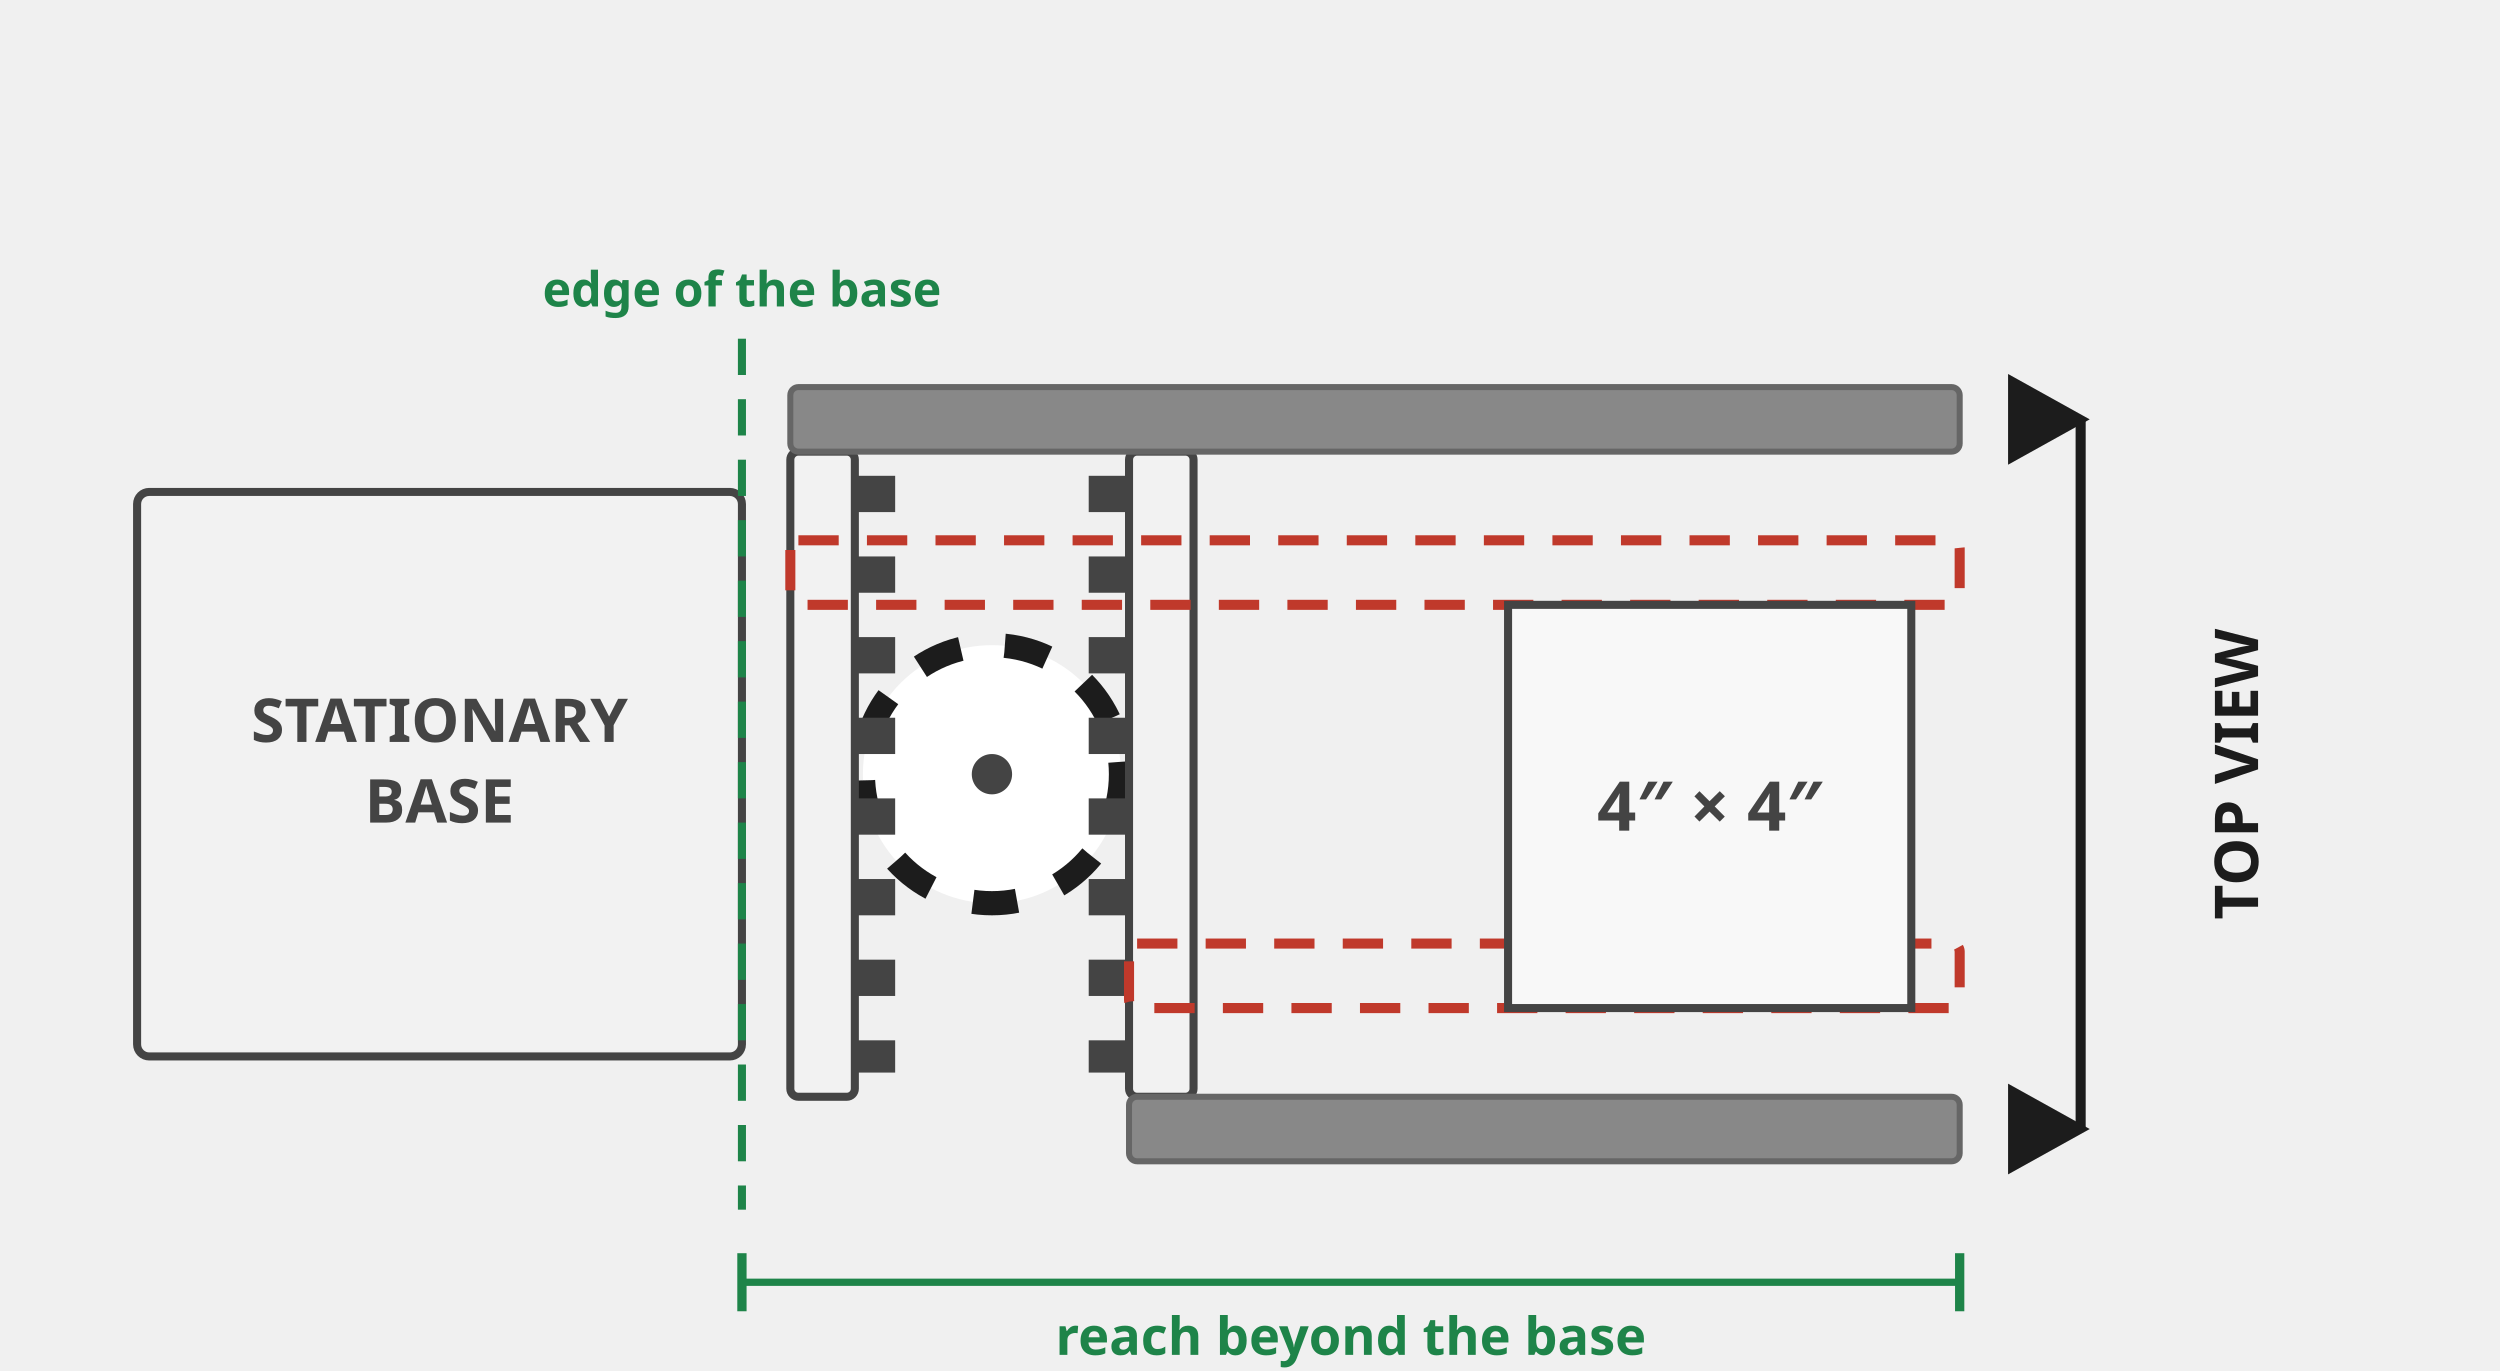
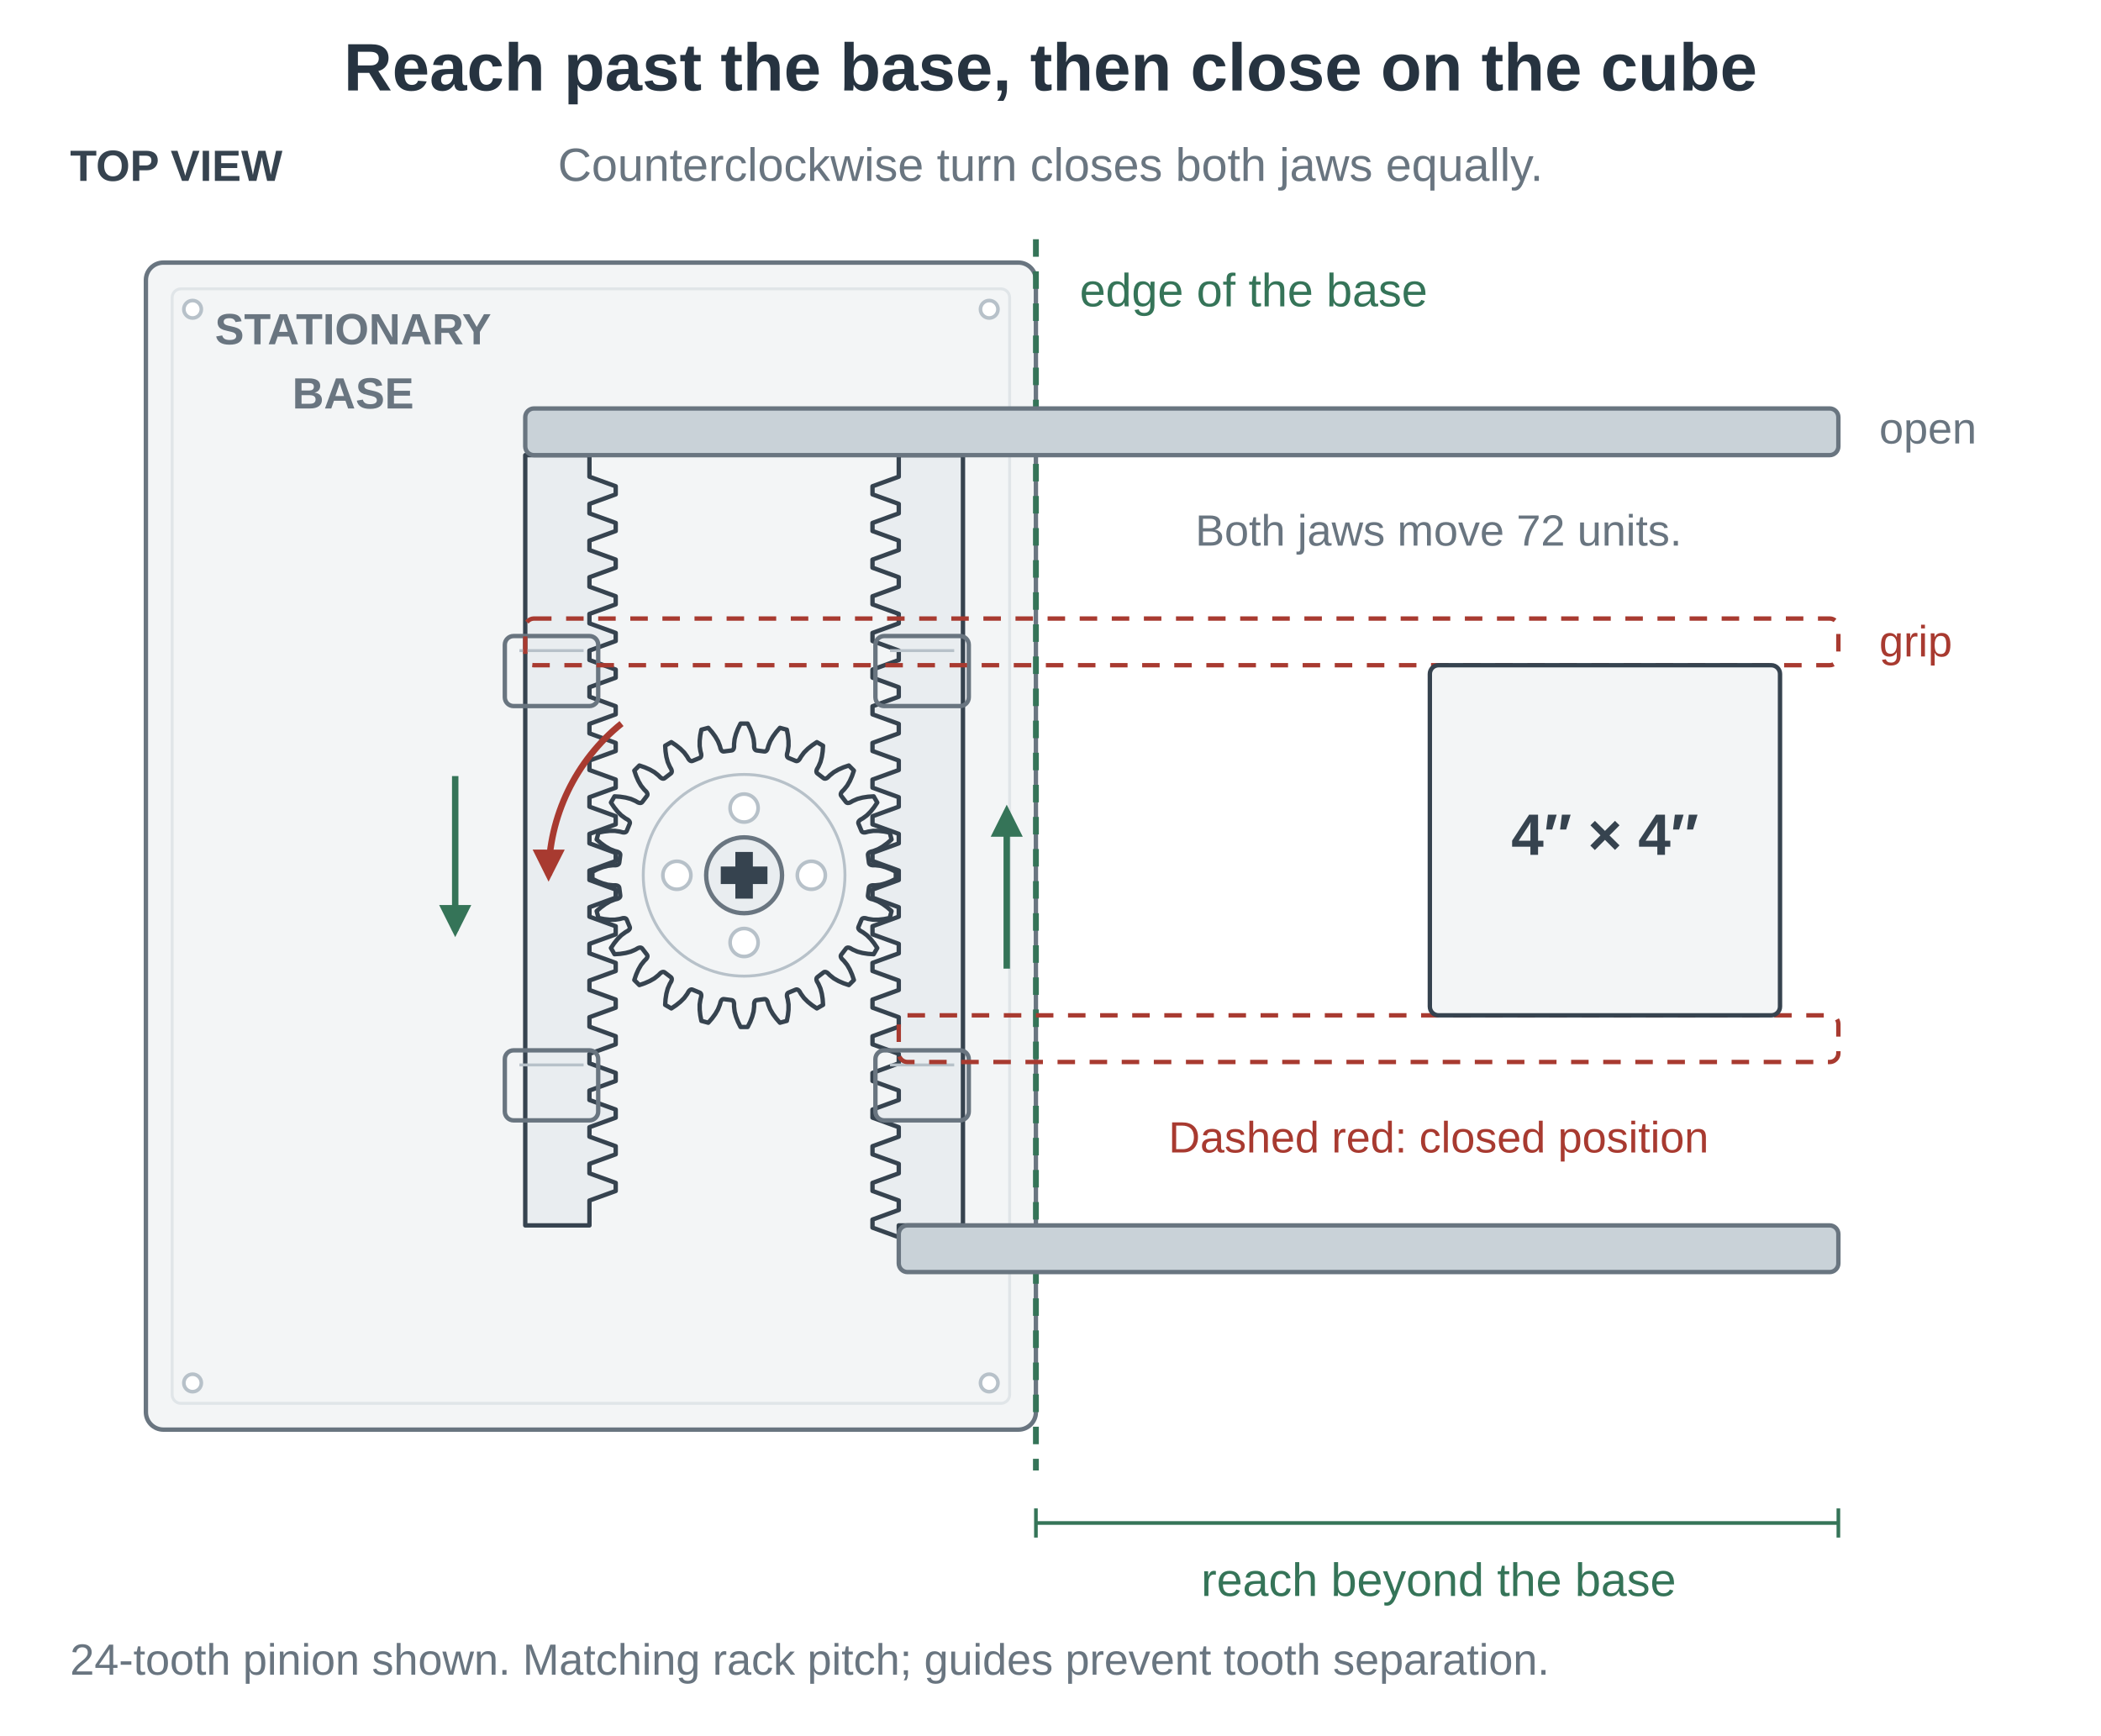
- <svg xmlns="http://www.w3.org/2000/svg" viewBox="0 0 620 340" role="img" aria-label="Top view. A stationary base at the left carries a central gear with a rack on each side. Two arms extend to the right, past the edge of the base, and close on a four inch cube that sits entirely outside the base footprint.">
+ <svg xmlns="http://www.w3.org/2000/svg" viewBox="0 0 720 595" role="img" aria-labelledby="extension-grabber-title extension-grabber-description">
  <defs>
-     <marker id="udC" viewBox="0 0 10 10" refX="5" refY="1" markerWidth="9" markerHeight="9" orient="auto">
-       <path d="M0,9 L5,0 L10,9 z" fill="#1C1C1C" />
+     <path id="extension-pinion-24" d="M42.779 -4.351Q42.875 -3.28 44.974 -3.441 L46.716 -3.249 L48.474 -2.77 L50.233 -2.086 L51.986 -1.223 A52 52 0 0 1 51.986 1.223 L50.233 2.086 L48.474 2.77 L46.716 3.249 L44.974 3.441 Q42.875 3.28 42.779 4.351A43 43 0 0 1 42.448 6.87 L42.448 6.87Q42.263 7.929 44.332 8.317 L45.965 8.953 L47.539 9.87 L49.061 10.986 L50.531 12.274 A52 52 0 0 1 49.898 14.636 L47.981 15.016 L46.105 15.222 L44.283 15.229 L42.551 14.963 Q40.565 14.265 40.196 15.275A43 43 0 0 1 39.223 17.622 L39.223 17.622Q38.771 18.597 40.669 19.507 L42.082 20.545 L43.364 21.838 L44.546 23.31 L45.632 24.934 A52 52 0 0 1 44.409 27.052 L42.46 26.923 L40.594 26.636 L38.833 26.171 L37.228 25.467 Q35.491 24.278 34.873 25.158A43 43 0 0 1 33.326 27.173 L33.326 27.173Q32.636 27.998 34.234 29.368 L35.33 30.736 L36.235 32.317 L36.995 34.045 L37.624 35.895 A52 52 0 0 1 35.895 37.624 L34.045 36.995 L32.317 36.235 L30.736 35.33 L29.368 34.234 Q27.998 32.636 27.173 33.326A43 43 0 0 1 25.158 34.873 L25.158 34.873Q24.278 35.491 25.467 37.228 L26.171 38.833 L26.636 40.594 L26.923 42.46 L27.052 44.409 A52 52 0 0 1 24.934 45.632 L23.31 44.546 L21.838 43.364 L20.545 42.082 L19.507 40.669 Q18.597 38.771 17.622 39.223A43 43 0 0 1 15.275 40.196 L15.275 40.196Q14.265 40.565 14.963 42.551 L15.229 44.283 L15.222 46.105 L15.016 47.981 L14.636 49.898 A52 52 0 0 1 12.274 50.531 L10.986 49.061 L9.87 47.539 L8.953 45.965 L8.317 44.332 Q7.929 42.263 6.87 42.448A43 43 0 0 1 4.351 42.779 L4.351 42.779Q3.28 42.875 3.441 44.974 L3.249 46.716 L2.77 48.474 L2.086 50.233 L1.223 51.986 A52 52 0 0 1 -1.223 51.986 L-2.086 50.233 L-2.77 48.474 L-3.249 46.716 L-3.441 44.974 Q-3.28 42.875 -4.351 42.779A43 43 0 0 1 -6.87 42.448 L-6.87 42.448Q-7.929 42.263 -8.317 44.332 L-8.953 45.965 L-9.87 47.539 L-10.986 49.061 L-12.274 50.531 A52 52 0 0 1 -14.636 49.898 L-15.016 47.981 L-15.222 46.105 L-15.229 44.283 L-14.963 42.551 Q-14.265 40.565 -15.275 40.196A43 43 0 0 1 -17.622 39.223 L-17.622 39.223Q-18.597 38.771 -19.507 40.669 L-20.545 42.082 L-21.838 43.364 L-23.31 44.546 L-24.934 45.632 A52 52 0 0 1 -27.052 44.409 L-26.923 42.46 L-26.636 40.594 L-26.171 38.833 L-25.467 37.228 Q-24.278 35.491 -25.158 34.873A43 43 0 0 1 -27.173 33.326 L-27.173 33.326Q-27.998 32.636 -29.368 34.234 L-30.736 35.33 L-32.317 36.235 L-34.045 36.995 L-35.895 37.624 A52 52 0 0 1 -37.624 35.895 L-36.995 34.045 L-36.235 32.317 L-35.33 30.736 L-34.234 29.368 Q-32.636 27.998 -33.326 27.173A43 43 0 0 1 -34.873 25.158 L-34.873 25.158Q-35.491 24.278 -37.228 25.467 L-38.833 26.171 L-40.594 26.636 L-42.46 26.923 L-44.409 27.052 A52 52 0 0 1 -45.632 24.934 L-44.546 23.31 L-43.364 21.838 L-42.082 20.545 L-40.669 19.507 Q-38.771 18.597 -39.223 17.622A43 43 0 0 1 -40.196 15.275 L-40.196 15.275Q-40.565 14.265 -42.551 14.963 L-44.283 15.229 L-46.105 15.222 L-47.981 15.016 L-49.898 14.636 A52 52 0 0 1 -50.531 12.274 L-49.061 10.986 L-47.539 9.87 L-45.965 8.953 L-44.332 8.317 Q-42.263 7.929 -42.448 6.87A43 43 0 0 1 -42.779 4.351 L-42.779 4.351Q-42.875 3.28 -44.974 3.441 L-46.716 3.249 L-48.474 2.77 L-50.233 2.086 L-51.986 1.223 A52 52 0 0 1 -51.986 -1.223 L-50.233 -2.086 L-48.474 -2.77 L-46.716 -3.249 L-44.974 -3.441 Q-42.875 -3.28 -42.779 -4.351A43 43 0 0 1 -42.448 -6.87 L-42.448 -6.87Q-42.263 -7.929 -44.332 -8.317 L-45.965 -8.953 L-47.539 -9.87 L-49.061 -10.986 L-50.531 -12.274 A52 52 0 0 1 -49.898 -14.636 L-47.981 -15.016 L-46.105 -15.222 L-44.283 -15.229 L-42.551 -14.963 Q-40.565 -14.265 -40.196 -15.275A43 43 0 0 1 -39.223 -17.622 L-39.223 -17.622Q-38.771 -18.597 -40.669 -19.507 L-42.082 -20.545 L-43.364 -21.838 L-44.546 -23.31 L-45.632 -24.934 A52 52 0 0 1 -44.409 -27.052 L-42.46 -26.923 L-40.594 -26.636 L-38.833 -26.171 L-37.228 -25.467 Q-35.491 -24.278 -34.873 -25.158A43 43 0 0 1 -33.326 -27.173 L-33.326 -27.173Q-32.636 -27.998 -34.234 -29.368 L-35.33 -30.736 L-36.235 -32.317 L-36.995 -34.045 L-37.624 -35.895 A52 52 0 0 1 -35.895 -37.624 L-34.045 -36.995 L-32.317 -36.235 L-30.736 -35.33 L-29.368 -34.234 Q-27.998 -32.636 -27.173 -33.326A43 43 0 0 1 -25.158 -34.873 L-25.158 -34.873Q-24.278 -35.491 -25.467 -37.228 L-26.171 -38.833 L-26.636 -40.594 L-26.923 -42.46 L-27.052 -44.409 A52 52 0 0 1 -24.934 -45.632 L-23.31 -44.546 L-21.838 -43.364 L-20.545 -42.082 L-19.507 -40.669 Q-18.597 -38.771 -17.622 -39.223A43 43 0 0 1 -15.275 -40.196 L-15.275 -40.196Q-14.265 -40.565 -14.963 -42.551 L-15.229 -44.283 L-15.222 -46.105 L-15.016 -47.981 L-14.636 -49.898 A52 52 0 0 1 -12.274 -50.531 L-10.986 -49.061 L-9.87 -47.539 L-8.953 -45.965 L-8.317 -44.332 Q-7.929 -42.263 -6.87 -42.448A43 43 0 0 1 -4.351 -42.779 L-4.351 -42.779Q-3.28 -42.875 -3.441 -44.974 L-3.249 -46.716 L-2.77 -48.474 L-2.086 -50.233 L-1.223 -51.986 A52 52 0 0 1 1.223 -51.986 L2.086 -50.233 L2.77 -48.474 L3.249 -46.716 L3.441 -44.974 Q3.28 -42.875 4.351 -42.779A43 43 0 0 1 6.87 -42.448 L6.87 -42.448Q7.929 -42.263 8.317 -44.332 L8.953 -45.965 L9.87 -47.539 L10.986 -49.061 L12.274 -50.531 A52 52 0 0 1 14.636 -49.898 L15.016 -47.981 L15.222 -46.105 L15.229 -44.283 L14.963 -42.551 Q14.265 -40.565 15.275 -40.196A43 43 0 0 1 17.622 -39.223 L17.622 -39.223Q18.597 -38.771 19.507 -40.669 L20.545 -42.082 L21.838 -43.364 L23.31 -44.546 L24.934 -45.632 A52 52 0 0 1 27.052 -44.409 L26.923 -42.46 L26.636 -40.594 L26.171 -38.833 L25.467 -37.228 Q24.278 -35.491 25.158 -34.873A43 43 0 0 1 27.173 -33.326 L27.173 -33.326Q27.998 -32.636 29.368 -34.234 L30.736 -35.33 L32.317 -36.235 L34.045 -36.995 L35.895 -37.624 A52 52 0 0 1 37.624 -35.895 L36.995 -34.045 L36.235 -32.317 L35.33 -30.736 L34.234 -29.368 Q32.636 -27.998 33.326 -27.173A43 43 0 0 1 34.873 -25.158 L34.873 -25.158Q35.491 -24.278 37.228 -25.467 L38.833 -26.171 L40.594 -26.636 L42.46 -26.923 L44.409 -27.052 A52 52 0 0 1 45.632 -24.934 L44.546 -23.31 L43.364 -21.838 L42.082 -20.545 L40.669 -19.507 Q38.771 -18.597 39.223 -17.622A43 43 0 0 1 40.196 -15.275 L40.196 -15.275Q40.565 -14.265 42.551 -14.963 L44.283 -15.229 L46.105 -15.222 L47.981 -15.016 L49.898 -14.636 A52 52 0 0 1 50.531 -12.274 L49.061 -10.986 L47.539 -9.87 L45.965 -8.953 L44.332 -8.317 Q42.263 -7.929 42.448 -6.87A43 43 0 0 1 42.779 -4.351Z" />
+     <marker id="extension-travel" viewBox="0 0 10 10" refX="8" refY="5" markerWidth="5" markerHeight="5" orient="auto">
+       <path d="M0 0 10 5 0 10Z" fill="#357458" />
    </marker>
-     <marker id="tkM" viewBox="0 0 10 10" refX="1" refY="5" markerWidth="8" markerHeight="8" orient="auto">
-       <path d="M1,0 L1,10" stroke="#1E8449" stroke-width="1.6" />
-     </marker>
-     <marker id="tkN" viewBox="0 0 10 10" refX="9" refY="5" markerWidth="8" markerHeight="8" orient="auto">
-       <path d="M9,0 L9,10" stroke="#1E8449" stroke-width="1.6" />
+     <marker id="extension-turn" viewBox="0 0 10 10" refX="8" refY="5" markerWidth="5" markerHeight="5" orient="auto">
+       <path d="M0 0 10 5 0 10Z" fill="#a83a30" />
    </marker>
  </defs>
-   <rect x="34" y="122" width="150" height="140" rx="3" fill="#F2F2F2" stroke="#444" stroke-width="2" />
-   <text x="109" y="184" text-anchor="middle" font-family="'Barlow Condensed',sans-serif" font-size="15" font-weight="700" fill="#444">STATIONARY</text>
-   <text x="109" y="204" text-anchor="middle" font-family="'Barlow Condensed',sans-serif" font-size="15" font-weight="700" fill="#444">BASE</text>
-   <line x1="184" y1="84" x2="184" y2="300" stroke="#1E8449" stroke-width="2" stroke-dasharray="9 6" />
-   <text x="184" y="76" text-anchor="middle" font-family="'Barlow',sans-serif" font-size="12" font-weight="600" fill="#1E8449">edge of the base</text>
-   <circle cx="246" cy="192" r="32" fill="#fff" stroke="#1C1C1C" stroke-width="6" stroke-dasharray="11 11" />
-   <circle cx="246" cy="192" r="5" fill="#444" />
-   <rect x="196" y="112" width="16" height="160" rx="2" fill="#F2F2F2" stroke="#444" stroke-width="2" />
-   <line x1="217" y1="118" x2="217" y2="266" stroke="#444" stroke-width="10" stroke-dasharray="9 11" />
-   <rect x="280" y="112" width="16" height="160" rx="2" fill="#F2F2F2" stroke="#444" stroke-width="2" />
-   <line x1="275" y1="118" x2="275" y2="266" stroke="#444" stroke-width="10" stroke-dasharray="9 11" />
-   <rect x="196" y="96" width="290" height="16" rx="2" fill="#888" stroke="#666" stroke-width="1.5" />
-   <rect x="280" y="272" width="206" height="16" rx="2" fill="#888" stroke="#666" stroke-width="1.5" />
-   <rect x="196" y="134" width="290" height="16" rx="2" fill="none" stroke="#C0392B" stroke-width="2.5" stroke-dasharray="10 7" />
-   <rect x="280" y="234" width="206" height="16" rx="2" fill="none" stroke="#C0392B" stroke-width="2.5" stroke-dasharray="10 7" />
-   <rect x="374" y="150" width="100" height="100" fill="#F8F8F8" stroke="#444" stroke-width="2" />
-   <text x="424" y="206" text-anchor="middle" font-family="'Barlow Condensed',sans-serif" font-size="17" font-weight="700" fill="#444">4″ × 4″</text>
-   <line x1="516" y1="104" x2="516" y2="280" stroke="#1C1C1C" stroke-width="2.5" marker-start="url(#udC)" marker-end="url(#udC)" />
-   <line x1="184" y1="318" x2="486" y2="318" stroke="#1E8449" stroke-width="1.8" marker-start="url(#tkM)" marker-end="url(#tkN)" />
-   <text x="335" y="336" text-anchor="middle" font-family="'Barlow',sans-serif" font-size="13" font-weight="600" fill="#1E8449">reach beyond the base</text>
-   <text x="560" y="192" text-anchor="middle" font-family="'Barlow Condensed',sans-serif" font-size="15" font-weight="700" fill="#1C1C1C" transform="rotate(-90 560 192)">TOP VIEW</text>
+   <rect width="720" height="595" fill="#fff" />
+   <g font-family="Barlow, Arial, sans-serif" fill="#263340" font-size="16">
+     <text x="360" y="31" font-size="23" fill="#263340" text-anchor="middle" font-weight="600">Reach past the base, then close on the cube</text>
+     <text x="24" y="62" font-size="15" fill="#36434f" font-weight="600">TOP VIEW</text>
+     <text x="360" y="62" font-size="16" fill="#697580" text-anchor="middle">Counterclockwise turn closes both jaws equally.</text>
+     <rect x="50" y="90" width="305" height="400" rx="6" fill="#f3f5f6" stroke="#697580" stroke-width="1.5" />
+     <rect x="59" y="99" width="287" height="382" rx="3" fill="none" stroke="#e0e5e8" />
+     <circle cx="66" cy="106" r="3" fill="#fff" stroke="#b7c1c9" stroke-width="1.25" />
+     <circle cx="339" cy="106" r="3" fill="#fff" stroke="#b7c1c9" stroke-width="1.25" />
+     <circle cx="66" cy="474" r="3" fill="#fff" stroke="#b7c1c9" stroke-width="1.25" />
+     <circle cx="339" cy="474" r="3" fill="#fff" stroke="#b7c1c9" stroke-width="1.25" />
+     <text x="121" y="118" font-size="15" fill="#697580" text-anchor="middle" font-weight="600">STATIONARY</text>
+     <text x="121" y="140" font-size="15" fill="#697580" text-anchor="middle" font-weight="600">BASE</text>
+     <path d="M355 82V504" fill="none" stroke="#357458" stroke-width="2" stroke-dasharray="6 5" />
+     <text x="370" y="105" font-size="16" fill="#357458">edge of the base</text>
+     <path d="M-144 75V53H-136.608L-133.333 44H-130.561L-127.285 53H-124.042L-120.766 44H-117.995L-114.719 53H-111.476L-108.2 44H-105.428L-102.153 53H-98.909L-95.633 44H-92.862L-89.586 53H-86.343L-83.067 44H-80.296L-77.02 53H-73.776L-70.501 44H-67.729L-64.454 53H-61.21L-57.934 44H-55.163L-51.887 53H-48.644L-45.368 44H-42.597L-39.321 53H-36.077L-32.802 44H-30.03L-26.754 53H-23.511L-20.235 44H-17.464L-14.188 53H-10.945L-7.669 44H-4.897L-1.622 53H1.622L4.897 44H7.669L10.945 53H14.188L17.464 44H20.235L23.511 53H26.754L30.03 44H32.802L36.077 53H39.321L42.597 44H45.368L48.644 53H51.887L55.163 44H57.934L61.21 53H64.454L67.729 44H70.501L73.776 53H77.02L80.296 44H83.067L86.343 53H89.586L92.862 44H95.633L98.909 53H102.153L105.428 44H108.2L111.476 53H120V75Z" fill="#e9edf0" stroke="#36434f" stroke-width="1.5" stroke-linejoin="round" transform="translate(255 300) rotate(90)" />
+     <path d="M-120 75V53H-124.042L-120.766 44H-117.995L-114.719 53H-111.476L-108.2 44H-105.428L-102.153 53H-98.909L-95.633 44H-92.862L-89.586 53H-86.343L-83.067 44H-80.296L-77.02 53H-73.776L-70.501 44H-67.729L-64.454 53H-61.21L-57.934 44H-55.163L-51.887 53H-48.644L-45.368 44H-42.597L-39.321 53H-36.077L-32.802 44H-30.03L-26.754 53H-23.511L-20.235 44H-17.464L-14.188 53H-10.945L-7.669 44H-4.897L-1.622 53H1.622L4.897 44H7.669L10.945 53H14.188L17.464 44H20.235L23.511 53H26.754L30.03 44H32.802L36.077 53H39.321L42.597 44H45.368L48.644 53H51.887L55.163 44H57.934L61.21 53H64.454L67.729 44H70.501L73.776 53H77.02L80.296 44H83.067L86.343 53H89.586L92.862 44H95.633L98.909 53H102.153L105.428 44H108.2L111.476 53H114.719L117.995 44H120.766L124.042 53H127.285L130.561 44H133.333L136.608 53H144V75Z" fill="#e9edf0" stroke="#36434f" stroke-width="1.5" stroke-linejoin="round" transform="translate(255 300) rotate(-90)" />
+     <g transform="translate(255 300)">
+       <use href="#extension-pinion-24" transform="rotate(0)" fill="#f3f5f6" stroke="#36434f" stroke-width="1.5" stroke-linejoin="round" />
+       <circle cx="0" cy="0" r="34.56" fill="none" stroke="#b7c1c9" stroke-width="1" />
+       <circle cx="23.04" cy="0" r="4.8" fill="#fff" stroke="#b7c1c9" stroke-width="1.25" />
+       <circle cx="0" cy="23.04" r="4.8" fill="#fff" stroke="#b7c1c9" stroke-width="1.25" />
+       <circle cx="-23.04" cy="0" r="4.8" fill="#fff" stroke="#b7c1c9" stroke-width="1.25" />
+       <circle cx="0" cy="-23.04" r="4.8" fill="#fff" stroke="#b7c1c9" stroke-width="1.25" />
+       <circle cx="0" cy="0" r="13" fill="#e9edf0" stroke="#697580" stroke-width="1.5" />
+       <path d="M-3 -8H3V-3H8V3H3V8H-3V3H-8V-3H-3Z" fill="#36434f" />
+     </g>
+     <rect x="173" y="218" width="32" height="24" rx="3" fill="none" stroke="#697580" stroke-width="1.5" />
+     <path d="M178 223h22" fill="none" stroke="#b7c1c9" stroke-width="1" />
+     <rect x="173" y="360" width="32" height="24" rx="3" fill="none" stroke="#697580" stroke-width="1.5" />
+     <path d="M178 365h22" fill="none" stroke="#b7c1c9" stroke-width="1" />
+     <rect x="300" y="218" width="32" height="24" rx="3" fill="none" stroke="#697580" stroke-width="1.5" />
+     <path d="M305 223h22" fill="none" stroke="#b7c1c9" stroke-width="1" />
+     <rect x="300" y="360" width="32" height="24" rx="3" fill="none" stroke="#697580" stroke-width="1.5" />
+     <path d="M305 365h22" fill="none" stroke="#b7c1c9" stroke-width="1" />
+     <rect x="180" y="140" width="450" height="16" rx="3" fill="#c9d2d8" stroke="#697580" stroke-width="1.5" />
+     <rect x="308" y="420" width="322" height="16" rx="3" fill="#c9d2d8" stroke="#697580" stroke-width="1.5" />
+     <rect x="180" y="212" width="450" height="16" rx="3" fill="none" stroke="#a83a30" stroke-width="1.5" stroke-dasharray="6 5" />
+     <rect x="308" y="348" width="322" height="16" rx="3" fill="none" stroke="#a83a30" stroke-width="1.5" stroke-dasharray="6 5" />
+     <rect x="490" y="228" width="120" height="120" rx="3" fill="#f3f5f6" stroke="#36434f" stroke-width="1.5" />
+     <text x="550" y="293" font-size="20" fill="#36434f" text-anchor="middle" font-weight="600">4″ × 4″</text>
+     <path d="M156 266V319" fill="none" stroke="#357458" stroke-width="2.2" marker-end="url(#extension-travel)" />
+     <path d="M345 332V278" fill="none" stroke="#357458" stroke-width="2.2" marker-end="url(#extension-travel)" />
+     <path d="M213 248A67 67 0 0 0 188 300" fill="none" stroke="#a83a30" stroke-width="2.2" marker-end="url(#extension-turn)" />
+     <text x="644" y="152" font-size="15" fill="#697580">open</text>
+     <text x="644" y="225" font-size="15" fill="#a83a30">grip</text>
+     <text x="493" y="187" font-size="15" fill="#697580" text-anchor="middle">Both jaws move 72 units.</text>
+     <text x="493" y="395" font-size="15" fill="#a83a30" text-anchor="middle">Dashed red: closed position</text>
+     <path d="M355 522L630 522M355 517L355 527M630 517L630 527" fill="none" stroke="#357458" stroke-width="1.25" />
+     <text x="493" y="547" font-size="16" fill="#357458" text-anchor="middle">reach beyond the base</text>
+     <text x="24" y="574" font-size="15" fill="#697580">24-tooth pinion shown. Matching rack pitch; guides prevent tooth separation.</text>
+   </g>
</svg>
